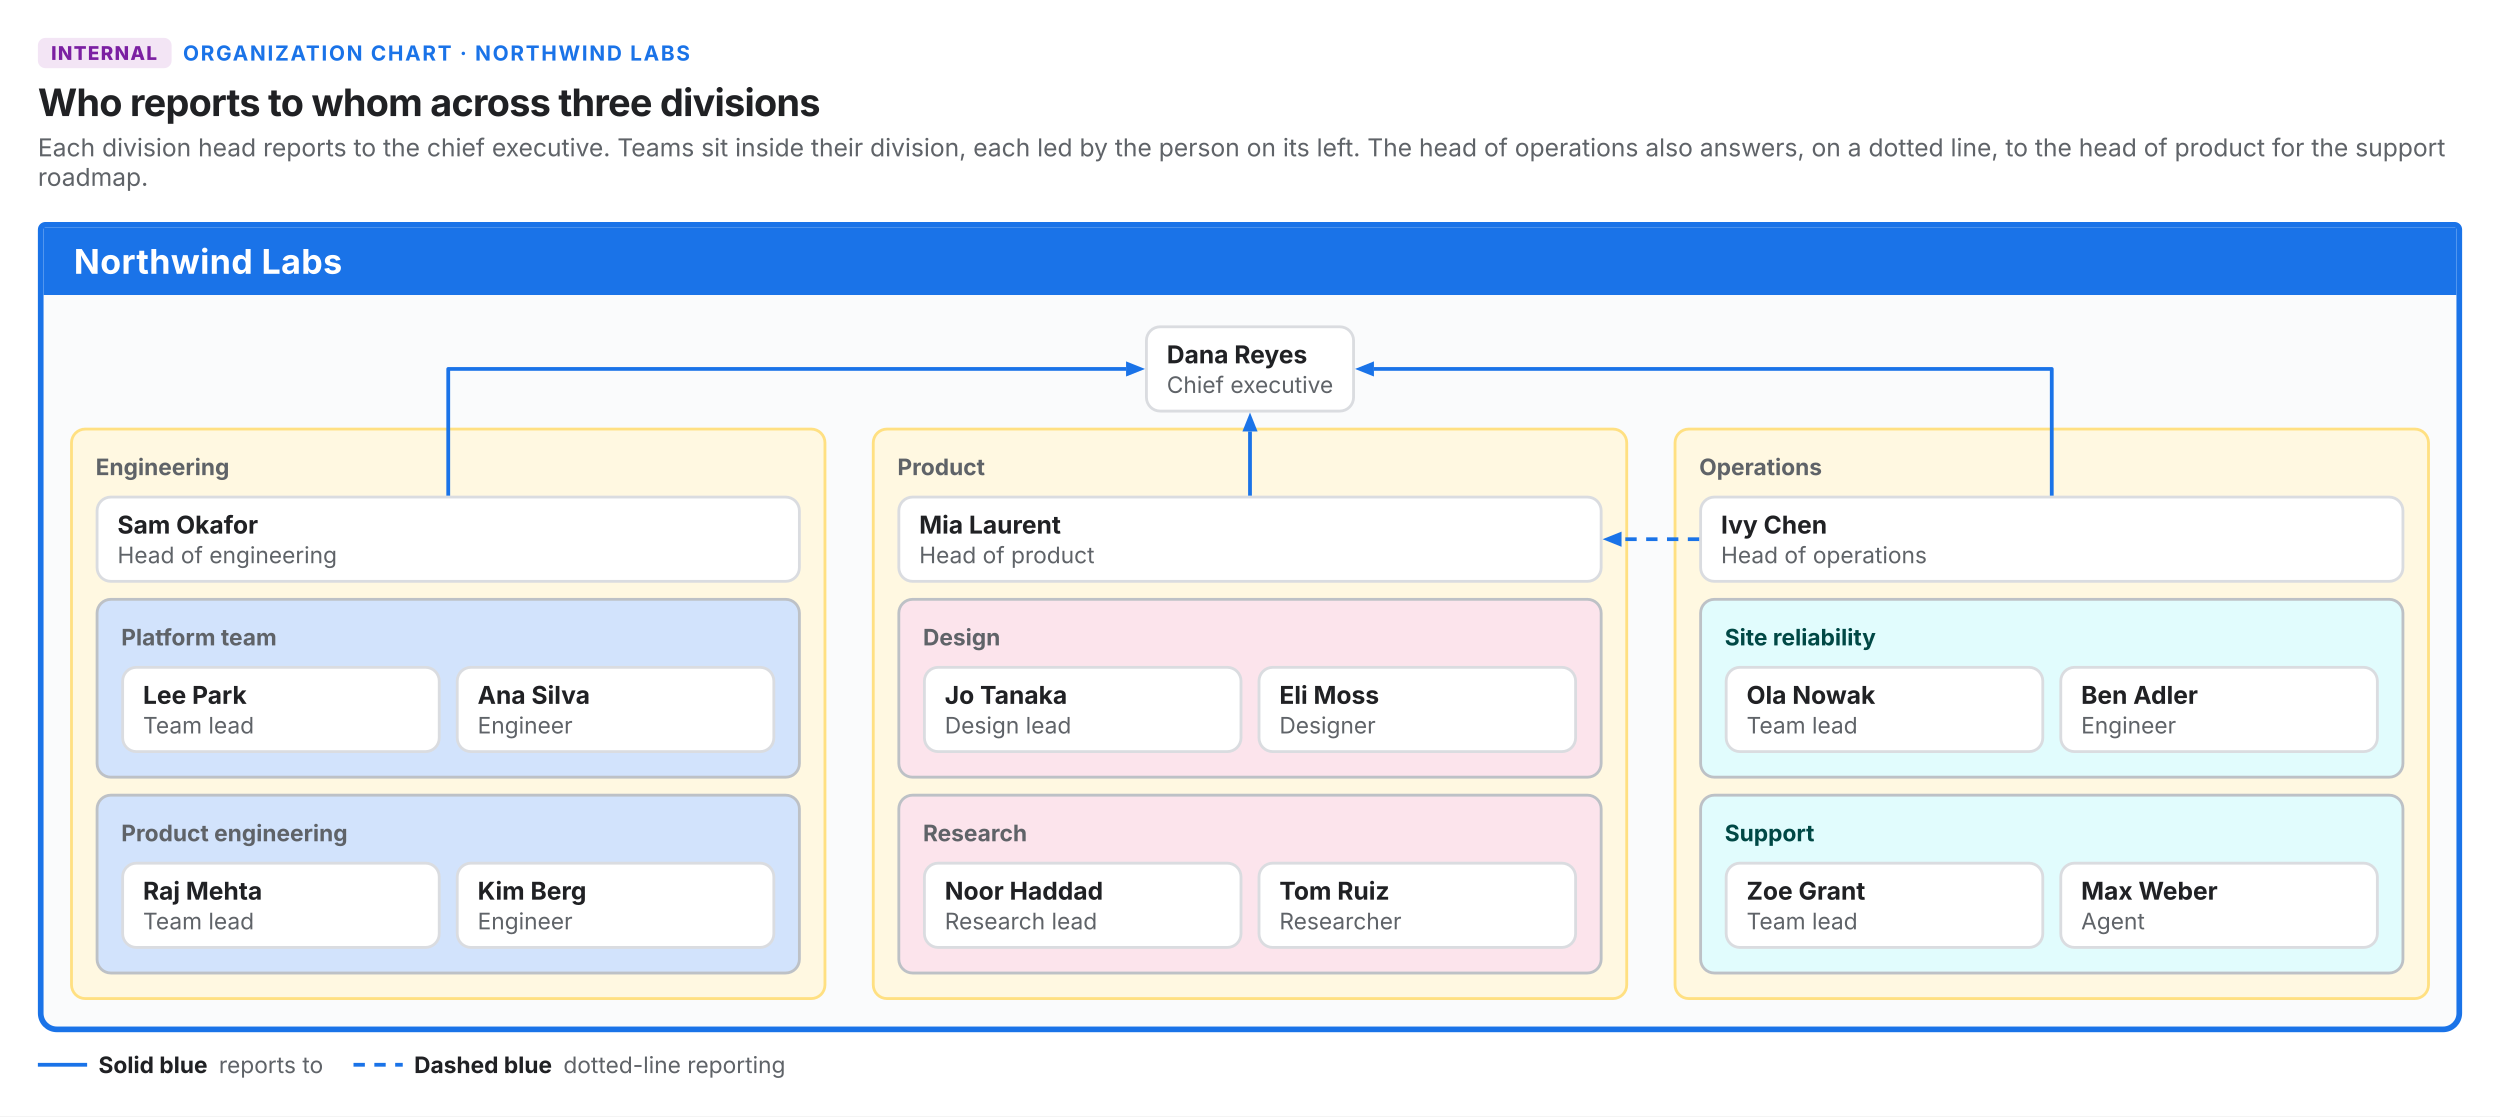
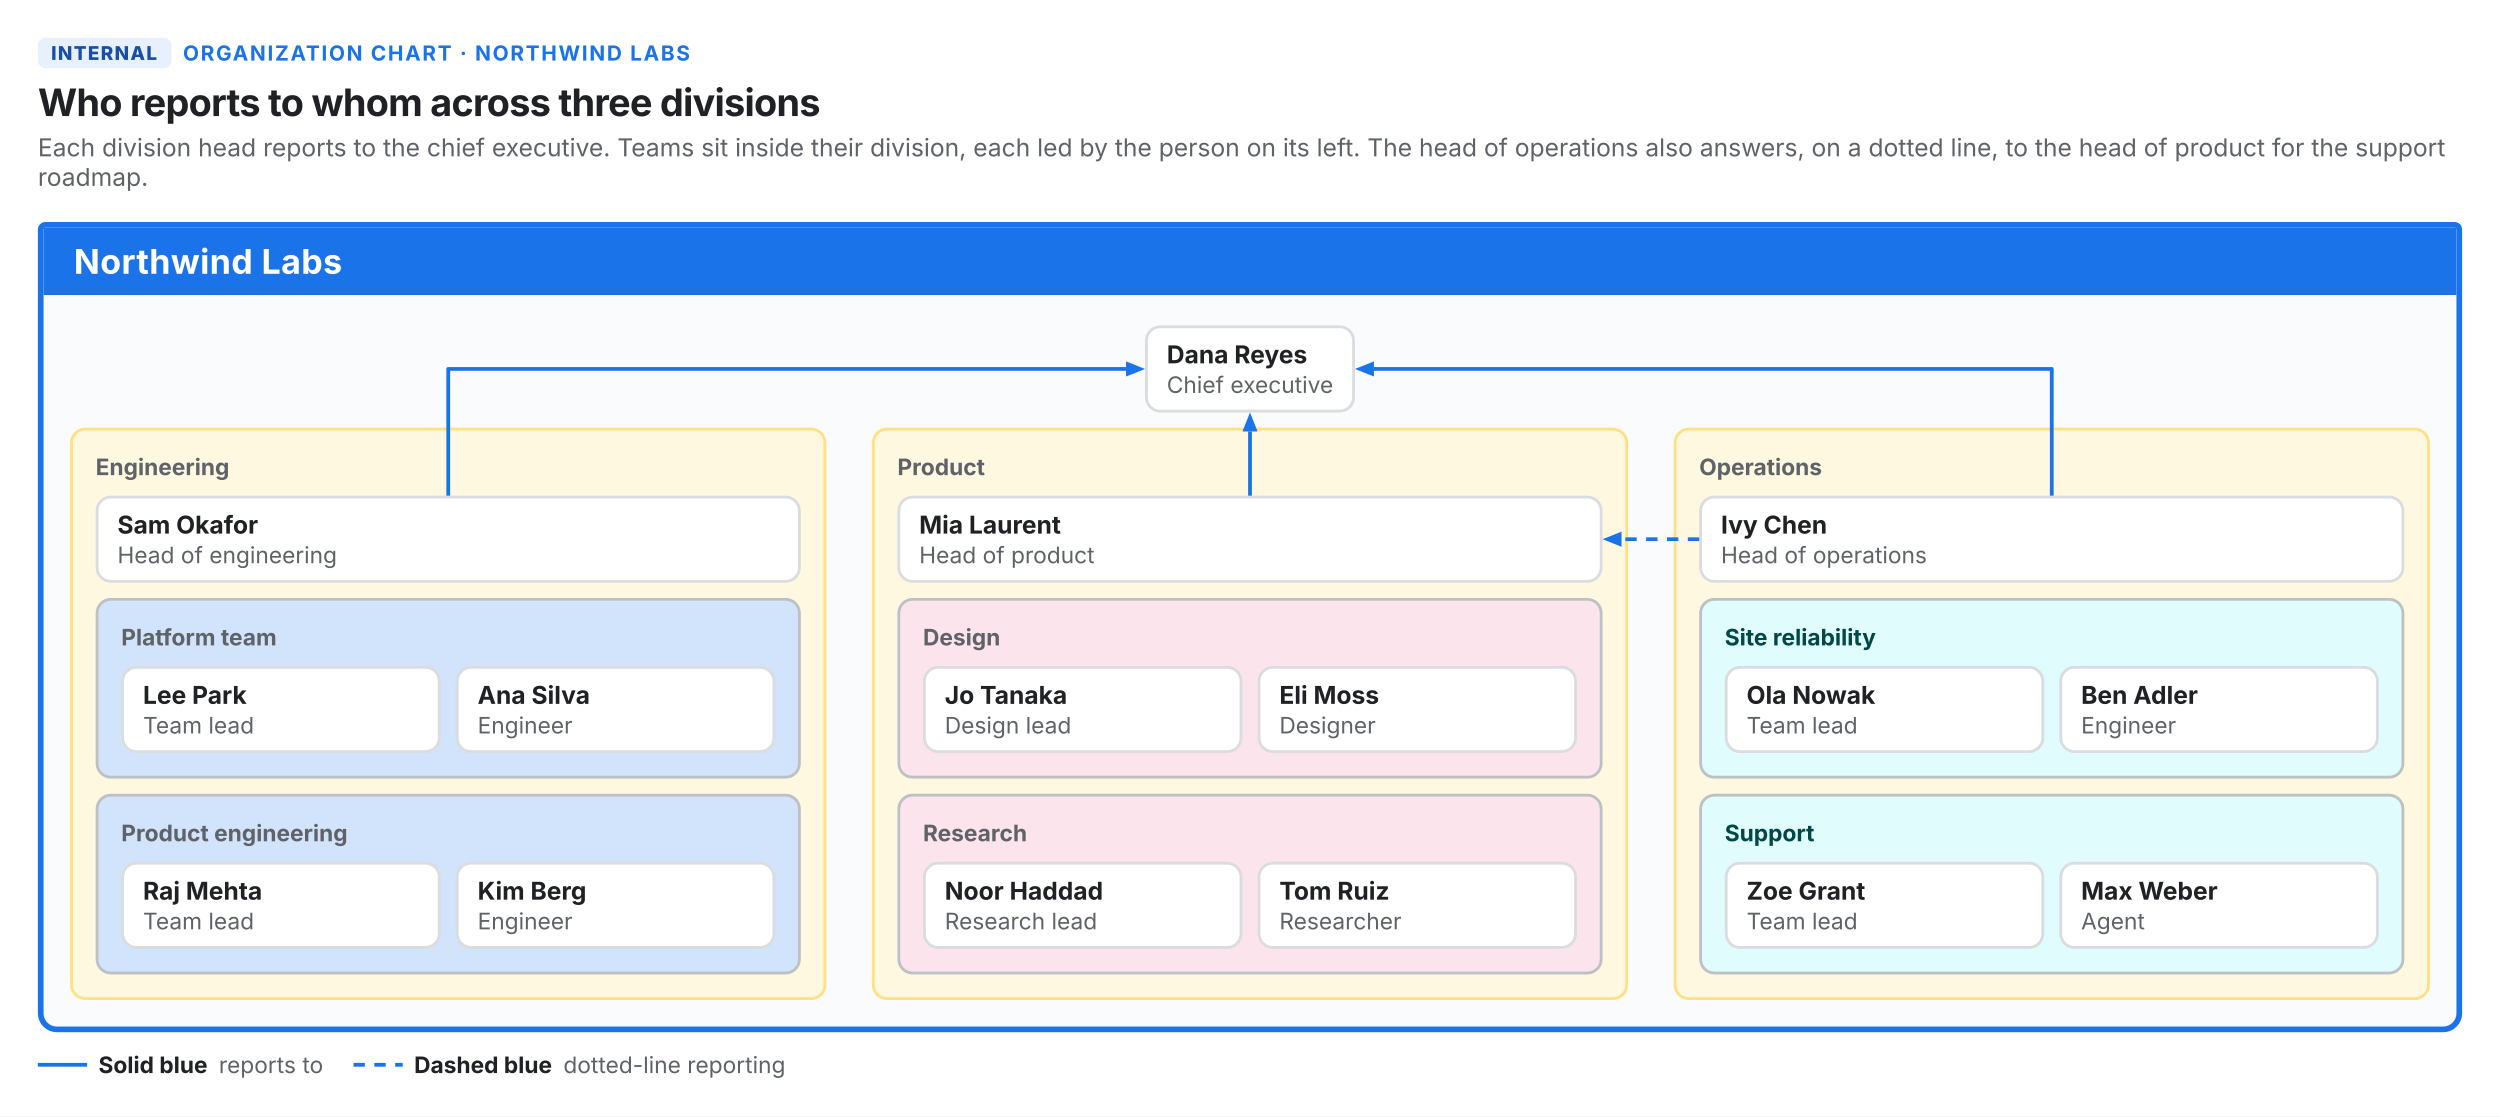
<svg xmlns="http://www.w3.org/2000/svg" width="1320" height="589.4" viewBox="0 0 1320 589.4">
  <rect x="0" y="0" width="1320" height="589.4" fill="#FFFFFF" />
  <defs>
    <marker id="arrow-center-blue" viewBox="0 0 10 8" refX="10" refY="4" markerWidth="10" markerHeight="8" markerUnits="userSpaceOnUse" orient="auto">
      <path d="M 0 0 L 10 4 L 0 8 Z" fill="#1A73E8" />
    </marker>
    <marker id="arrow-center-dash" viewBox="0 0 10 8" refX="10" refY="4" markerWidth="10" markerHeight="8" markerUnits="userSpaceOnUse" orient="auto">
      <path d="M 0 0 L 10 4 L 0 8 Z" fill="#1A73E8" />
    </marker>
  </defs>
  <g data-id="" data-tag="Page">
    <g data-id="/kicker" data-tag="Kicker">
-       <rect x="20" y="20" width="70.61" height="16" rx="4" fill="#F3E5F5" />
-       <text x="27" y="31.64" xml:space="preserve" font-family="Inter" font-size="10" font-weight="800" letter-spacing="0.7" fill="#7B1FA2">INTERNAL</text>
+       <rect x="20" y="20" width="70.61" height="16" rx="4" fill="#E8F0FE" />
+       <text x="27" y="31.64" xml:space="preserve" font-family="Inter" font-size="10" font-weight="800" letter-spacing="0.7" fill="#174EA6">INTERNAL</text>
      <text x="96.61" y="32" xml:space="preserve" font-family="Inter" font-size="11" font-weight="700" letter-spacing="0.88" fill="#1A73E8">ORGANIZATION CHART · NORTHWIND LABS</text>
    </g>
    <g data-id="/title" data-tag="Title">
      <text x="20" y="61.28" xml:space="preserve" font-family="Inter" font-size="20" font-weight="700" letter-spacing="-0.4" fill="#202124">Who reports to whom across three divisions</text>
    </g>
    <g data-id="/lede" data-tag="Lede">
      <text x="20" y="82.53" xml:space="preserve" font-family="Inter" font-size="13" font-weight="400" fill="#5F6368">Each division head reports to the chief executive. Teams sit inside their division, each led by the person on its left. The head of operations also answers, on a dotted line, to the head of product for the support</text>
      <text x="20" y="98.13" xml:space="preserve" font-family="Inter" font-size="13" font-weight="400" fill="#5F6368">roadmap.</text>
    </g>
    <g data-id="/body" data-tag="Body">
      <g data-id="/body/0" data-tag="Zone" data-kind="system">
        <path d="M 24 117.2 H 1296 A 4 4 0 0 1 1300 121.2 V 535 A 10 10 0 0 1 1290 545 H 30 A 10 10 0 0 1 20 535 V 121.2 A 4 4 0 0 1 24 117.2 Z" fill="#FFFFFF" />
        <rect x="23" y="120.2" width="1274" height="35.6" fill="#1A73E8" />
        <rect x="23" y="155.8" width="1274" height="386.2" fill="#FAFBFC" />
        <path d="M 24 118.7 H 1296 A 2.5 2.5 0 0 1 1298.5 121.2 V 535 A 8.5 8.5 0 0 1 1290 543.5 H 30 A 8.5 8.5 0 0 1 21.5 535 V 121.2 A 2.5 2.5 0 0 1 24 118.7 Z" fill="none" stroke="#1A73E8" stroke-width="3" />
        <text x="39" y="144.55" xml:space="preserve" font-family="Inter" font-size="18" font-weight="700" letter-spacing="0.18" fill="#FFFFFF">Northwind Labs</text>
        <g data-id="/body/0/children/0" data-tag="Row">
          <g data-id="/body/0/children/0/children/0" data-tag="Pcard">
            <rect x="605.31" y="172.55" width="109.37" height="44.5" rx="7.25" fill="#FFFFFF" stroke="#DADCE0" stroke-width="1.5" />
            <text x="616.06" y="191.83" xml:space="preserve" font-family="Inter" font-size="13" font-weight="700" fill="#202124">Dana Reyes</text>
            <text x="616.06" y="207.47" xml:space="preserve" font-family="Inter" font-size="12" font-weight="400" fill="#5F6368">Chief executive</text>
          </g>
        </g>
        <g data-id="/body/0/children/1" data-tag="Row">
          <g data-id="/body/0/children/1/children/0" data-tag="Zone" data-kind="tile">
            <rect x="37.75" y="226.55" width="397.83" height="300.7" rx="7.25" fill="#FFF8E1" stroke="#FFE082" stroke-width="1.5" />
            <text x="50.5" y="250.87" xml:space="preserve" font-family="Inter" font-size="12" font-weight="700" fill="#5F6368">Engineering</text>
            <g data-id="/body/0/children/1/children/0/children/0" data-tag="Pcard">
              <rect x="51.25" y="262.45" width="370.83" height="44.5" rx="7.25" fill="#FFFFFF" stroke="#DADCE0" stroke-width="1.5" />
              <text x="62" y="281.73" xml:space="preserve" font-family="Inter" font-size="13" font-weight="700" fill="#202124">Sam Okafor</text>
              <text x="62" y="297.37" xml:space="preserve" font-family="Inter" font-size="12" font-weight="400" fill="#5F6368">Head of engineering</text>
            </g>
            <g data-id="/body/0/children/1/children/0/children/1" data-tag="Zone" data-kind="group-a">
              <rect x="51.25" y="316.45" width="370.83" height="93.9" rx="7.25" fill="#D2E3FC" stroke="#BDC1C6" stroke-width="1.5" />
              <text x="64" y="340.77" xml:space="preserve" font-family="Inter" font-size="12" font-weight="700" fill="#5F6368">Platform team</text>
              <g data-id="/body/0/children/1/children/0/children/1/children/0" data-tag="Row">
                <g data-id="/body/0/children/1/children/0/children/1/children/0/children/0" data-tag="Pcard">
                  <rect x="64.75" y="352.35" width="167.17" height="44.5" rx="7.25" fill="#FFFFFF" stroke="#DADCE0" stroke-width="1.5" />
                  <text x="75.5" y="371.63" xml:space="preserve" font-family="Inter" font-size="13" font-weight="700" fill="#202124">Lee Park</text>
                  <text x="75.5" y="387.27" xml:space="preserve" font-family="Inter" font-size="12" font-weight="400" fill="#5F6368">Team lead</text>
                </g>
                <g data-id="/body/0/children/1/children/0/children/1/children/0/children/1" data-tag="Pcard">
                  <rect x="241.42" y="352.35" width="167.17" height="44.5" rx="7.25" fill="#FFFFFF" stroke="#DADCE0" stroke-width="1.5" />
                  <text x="252.17" y="371.63" xml:space="preserve" font-family="Inter" font-size="13" font-weight="700" fill="#202124">Ana Silva</text>
                  <text x="252.17" y="387.27" xml:space="preserve" font-family="Inter" font-size="12" font-weight="400" fill="#5F6368">Engineer</text>
                </g>
              </g>
            </g>
            <g data-id="/body/0/children/1/children/0/children/2" data-tag="Zone" data-kind="group-a">
              <rect x="51.25" y="419.85" width="370.83" height="93.9" rx="7.25" fill="#D2E3FC" stroke="#BDC1C6" stroke-width="1.5" />
              <text x="64" y="444.17" xml:space="preserve" font-family="Inter" font-size="12" font-weight="700" fill="#5F6368">Product engineering</text>
              <g data-id="/body/0/children/1/children/0/children/2/children/0" data-tag="Row">
                <g data-id="/body/0/children/1/children/0/children/2/children/0/children/0" data-tag="Pcard">
                  <rect x="64.75" y="455.75" width="167.17" height="44.5" rx="7.25" fill="#FFFFFF" stroke="#DADCE0" stroke-width="1.5" />
                  <text x="75.5" y="475.03" xml:space="preserve" font-family="Inter" font-size="13" font-weight="700" fill="#202124">Raj Mehta</text>
                  <text x="75.5" y="490.67" xml:space="preserve" font-family="Inter" font-size="12" font-weight="400" fill="#5F6368">Team lead</text>
                </g>
                <g data-id="/body/0/children/1/children/0/children/2/children/0/children/1" data-tag="Pcard">
                  <rect x="241.42" y="455.75" width="167.17" height="44.5" rx="7.25" fill="#FFFFFF" stroke="#DADCE0" stroke-width="1.5" />
                  <text x="252.17" y="475.03" xml:space="preserve" font-family="Inter" font-size="13" font-weight="700" fill="#202124">Kim Berg</text>
                  <text x="252.17" y="490.67" xml:space="preserve" font-family="Inter" font-size="12" font-weight="400" fill="#5F6368">Engineer</text>
                </g>
              </g>
            </g>
          </g>
          <g data-id="/body/0/children/1/children/1" data-tag="Zone" data-kind="tile">
            <rect x="461.08" y="226.55" width="397.83" height="300.7" rx="7.25" fill="#FFF8E1" stroke="#FFE082" stroke-width="1.5" />
            <text x="473.83" y="250.87" xml:space="preserve" font-family="Inter" font-size="12" font-weight="700" fill="#5F6368">Product</text>
            <g data-id="/body/0/children/1/children/1/children/0" data-tag="Pcard">
              <rect x="474.58" y="262.45" width="370.83" height="44.5" rx="7.25" fill="#FFFFFF" stroke="#DADCE0" stroke-width="1.5" />
              <text x="485.33" y="281.73" xml:space="preserve" font-family="Inter" font-size="13" font-weight="700" fill="#202124">Mia Laurent</text>
              <text x="485.33" y="297.37" xml:space="preserve" font-family="Inter" font-size="12" font-weight="400" fill="#5F6368">Head of product</text>
            </g>
            <g data-id="/body/0/children/1/children/1/children/1" data-tag="Zone" data-kind="group-b">
              <rect x="474.58" y="316.45" width="370.83" height="93.9" rx="7.25" fill="#FCE4EC" stroke="#BDC1C6" stroke-width="1.5" />
              <text x="487.33" y="340.77" xml:space="preserve" font-family="Inter" font-size="12" font-weight="700" fill="#5F6368">Design</text>
              <g data-id="/body/0/children/1/children/1/children/1/children/0" data-tag="Row">
                <g data-id="/body/0/children/1/children/1/children/1/children/0/children/0" data-tag="Pcard">
                  <rect x="488.08" y="352.35" width="167.17" height="44.5" rx="7.25" fill="#FFFFFF" stroke="#DADCE0" stroke-width="1.5" />
                  <text x="498.83" y="371.63" xml:space="preserve" font-family="Inter" font-size="13" font-weight="700" fill="#202124">Jo Tanaka</text>
                  <text x="498.83" y="387.27" xml:space="preserve" font-family="Inter" font-size="12" font-weight="400" fill="#5F6368">Design lead</text>
                </g>
                <g data-id="/body/0/children/1/children/1/children/1/children/0/children/1" data-tag="Pcard">
                  <rect x="664.75" y="352.35" width="167.17" height="44.5" rx="7.25" fill="#FFFFFF" stroke="#DADCE0" stroke-width="1.5" />
                  <text x="675.5" y="371.63" xml:space="preserve" font-family="Inter" font-size="13" font-weight="700" fill="#202124">Eli Moss</text>
                  <text x="675.5" y="387.27" xml:space="preserve" font-family="Inter" font-size="12" font-weight="400" fill="#5F6368">Designer</text>
                </g>
              </g>
            </g>
            <g data-id="/body/0/children/1/children/1/children/2" data-tag="Zone" data-kind="group-b">
              <rect x="474.58" y="419.85" width="370.83" height="93.9" rx="7.25" fill="#FCE4EC" stroke="#BDC1C6" stroke-width="1.5" />
              <text x="487.33" y="444.17" xml:space="preserve" font-family="Inter" font-size="12" font-weight="700" fill="#5F6368">Research</text>
              <g data-id="/body/0/children/1/children/1/children/2/children/0" data-tag="Row">
                <g data-id="/body/0/children/1/children/1/children/2/children/0/children/0" data-tag="Pcard">
                  <rect x="488.08" y="455.75" width="167.17" height="44.5" rx="7.25" fill="#FFFFFF" stroke="#DADCE0" stroke-width="1.5" />
                  <text x="498.83" y="475.03" xml:space="preserve" font-family="Inter" font-size="13" font-weight="700" fill="#202124">Noor Haddad</text>
                  <text x="498.83" y="490.67" xml:space="preserve" font-family="Inter" font-size="12" font-weight="400" fill="#5F6368">Research lead</text>
                </g>
                <g data-id="/body/0/children/1/children/1/children/2/children/0/children/1" data-tag="Pcard">
                  <rect x="664.75" y="455.75" width="167.17" height="44.5" rx="7.25" fill="#FFFFFF" stroke="#DADCE0" stroke-width="1.5" />
                  <text x="675.5" y="475.03" xml:space="preserve" font-family="Inter" font-size="13" font-weight="700" fill="#202124">Tom Ruiz</text>
                  <text x="675.5" y="490.67" xml:space="preserve" font-family="Inter" font-size="12" font-weight="400" fill="#5F6368">Researcher</text>
                </g>
              </g>
            </g>
          </g>
          <g data-id="/body/0/children/1/children/2" data-tag="Zone" data-kind="tile">
            <rect x="884.42" y="226.55" width="397.83" height="300.7" rx="7.25" fill="#FFF8E1" stroke="#FFE082" stroke-width="1.5" />
            <text x="897.17" y="250.87" xml:space="preserve" font-family="Inter" font-size="12" font-weight="700" fill="#5F6368">Operations</text>
            <g data-id="/body/0/children/1/children/2/children/0" data-tag="Pcard">
              <rect x="897.92" y="262.45" width="370.83" height="44.5" rx="7.25" fill="#FFFFFF" stroke="#DADCE0" stroke-width="1.5" />
              <text x="908.67" y="281.73" xml:space="preserve" font-family="Inter" font-size="13" font-weight="700" fill="#202124">Ivy Chen</text>
              <text x="908.67" y="297.37" xml:space="preserve" font-family="Inter" font-size="12" font-weight="400" fill="#5F6368">Head of operations</text>
            </g>
            <g data-id="/body/0/children/1/children/2/children/1" data-tag="Zone" data-kind="group-c">
              <rect x="897.92" y="316.45" width="370.83" height="93.9" rx="7.25" fill="#E1FCFD" stroke="#BDC1C6" stroke-width="1.5" />
              <text x="910.67" y="340.77" xml:space="preserve" font-family="Inter" font-size="12" font-weight="700" fill="#004845">Site reliability</text>
              <g data-id="/body/0/children/1/children/2/children/1/children/0" data-tag="Row">
                <g data-id="/body/0/children/1/children/2/children/1/children/0/children/0" data-tag="Pcard">
                  <rect x="911.42" y="352.35" width="167.17" height="44.5" rx="7.25" fill="#FFFFFF" stroke="#DADCE0" stroke-width="1.5" />
                  <text x="922.17" y="371.63" xml:space="preserve" font-family="Inter" font-size="13" font-weight="700" fill="#202124">Ola Nowak</text>
                  <text x="922.17" y="387.27" xml:space="preserve" font-family="Inter" font-size="12" font-weight="400" fill="#5F6368">Team lead</text>
                </g>
                <g data-id="/body/0/children/1/children/2/children/1/children/0/children/1" data-tag="Pcard">
                  <rect x="1088.08" y="352.35" width="167.17" height="44.5" rx="7.25" fill="#FFFFFF" stroke="#DADCE0" stroke-width="1.5" />
                  <text x="1098.83" y="371.63" xml:space="preserve" font-family="Inter" font-size="13" font-weight="700" fill="#202124">Ben Adler</text>
                  <text x="1098.83" y="387.27" xml:space="preserve" font-family="Inter" font-size="12" font-weight="400" fill="#5F6368">Engineer</text>
                </g>
              </g>
            </g>
            <g data-id="/body/0/children/1/children/2/children/2" data-tag="Zone" data-kind="group-c">
              <rect x="897.92" y="419.85" width="370.83" height="93.9" rx="7.25" fill="#E1FCFD" stroke="#BDC1C6" stroke-width="1.5" />
              <text x="910.67" y="444.17" xml:space="preserve" font-family="Inter" font-size="12" font-weight="700" fill="#004845">Support</text>
              <g data-id="/body/0/children/1/children/2/children/2/children/0" data-tag="Row">
                <g data-id="/body/0/children/1/children/2/children/2/children/0/children/0" data-tag="Pcard">
                  <rect x="911.42" y="455.75" width="167.17" height="44.5" rx="7.25" fill="#FFFFFF" stroke="#DADCE0" stroke-width="1.5" />
                  <text x="922.17" y="475.03" xml:space="preserve" font-family="Inter" font-size="13" font-weight="700" fill="#202124">Zoe Grant</text>
                  <text x="922.17" y="490.67" xml:space="preserve" font-family="Inter" font-size="12" font-weight="400" fill="#5F6368">Team lead</text>
                </g>
                <g data-id="/body/0/children/1/children/2/children/2/children/0/children/1" data-tag="Pcard">
                  <rect x="1088.08" y="455.75" width="167.17" height="44.5" rx="7.25" fill="#FFFFFF" stroke="#DADCE0" stroke-width="1.5" />
                  <text x="1098.83" y="475.03" xml:space="preserve" font-family="Inter" font-size="13" font-weight="700" fill="#202124">Max Weber</text>
                  <text x="1098.83" y="490.67" xml:space="preserve" font-family="Inter" font-size="12" font-weight="400" fill="#5F6368">Agent</text>
                </g>
              </g>
            </g>
          </g>
        </g>
      </g>
    </g>
    <g data-id="/legend" data-tag="Legend">
      <g data-id="/legend/0" data-tag="LegendEntry" data-kind="blue">
        <line x1="20" y1="562.2" x2="46" y2="562.2" stroke="#1A73E8" stroke-width="2" />
        <text x="52" y="566.57" xml:space="preserve" font-family="Inter" font-size="12" font-weight="700" fill="#202124">Solid blue</text>
        <text x="115.56" y="566.57" xml:space="preserve" font-family="Inter" font-size="12" font-weight="400" fill="#5F6368">reports to</text>
      </g>
      <g data-id="/legend/1" data-tag="LegendEntry" data-kind="dash">
        <line x1="186.65" y1="562.2" x2="212.65" y2="562.2" stroke="#1A73E8" stroke-width="2" stroke-dasharray="6 5" />
        <text x="218.65" y="566.57" xml:space="preserve" font-family="Inter" font-size="12" font-weight="700" fill="#202124">Dashed blue</text>
        <text x="297.46" y="566.57" xml:space="preserve" font-family="Inter" font-size="12" font-weight="400" fill="#5F6368">dotted-line reporting</text>
      </g>
    </g>
  </g>
  <g data-id="/links/0" data-tag="Link" data-kind="blue">
    <path d="M 236.67 261.7 L 236.67 194.8 L 594.56 194.8" fill="none" stroke="#1A73E8" stroke-width="2" stroke-linejoin="round" />
    <line x1="594.56" y1="194.8" x2="604.56" y2="194.8" stroke="none" marker-end="url(#arrow-center-blue)" />
  </g>
  <g data-id="/links/1" data-tag="Link" data-kind="blue">
    <path d="M 660 261.7 L 660 227.8" fill="none" stroke="#1A73E8" stroke-width="2" stroke-linejoin="round" />
    <line x1="660" y1="227.8" x2="660" y2="217.8" stroke="none" marker-end="url(#arrow-center-blue)" />
  </g>
  <g data-id="/links/2" data-tag="Link" data-kind="blue">
    <path d="M 1083.33 261.7 L 1083.33 194.8 L 725.44 194.8" fill="none" stroke="#1A73E8" stroke-width="2" stroke-linejoin="round" />
    <line x1="725.44" y1="194.8" x2="715.44" y2="194.8" stroke="none" marker-end="url(#arrow-center-blue)" />
  </g>
  <g data-id="/links/3" data-tag="Link" data-kind="dash">
    <path d="M 897.17 284.7 L 856.17 284.7" fill="none" stroke="#1A73E8" stroke-width="2" stroke-dasharray="6 5" stroke-linejoin="round" />
    <line x1="856.17" y1="284.7" x2="846.17" y2="284.7" stroke="none" marker-end="url(#arrow-center-dash)" />
  </g>
</svg>
